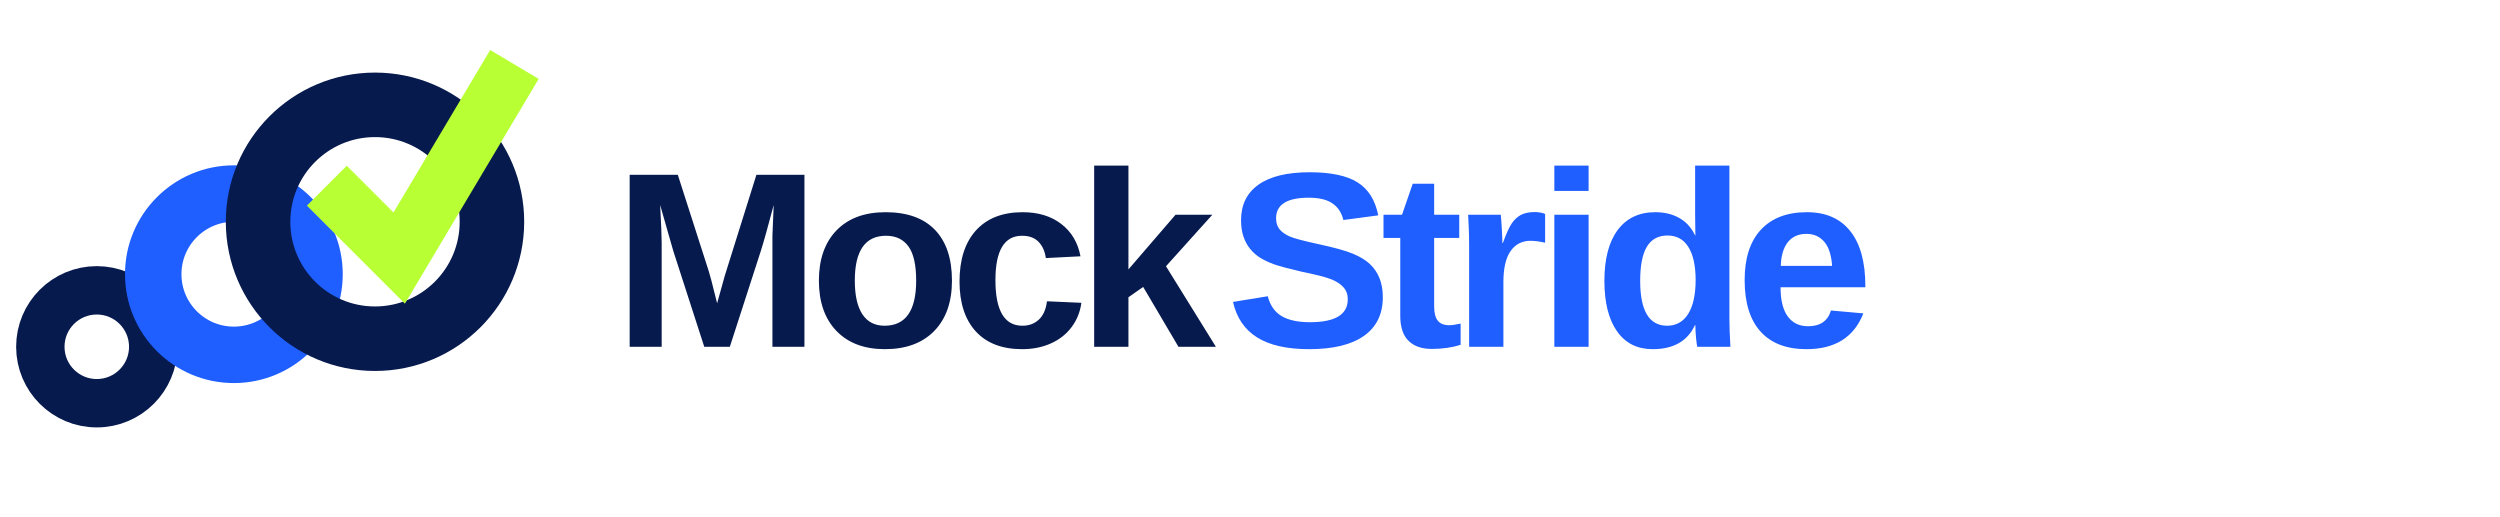
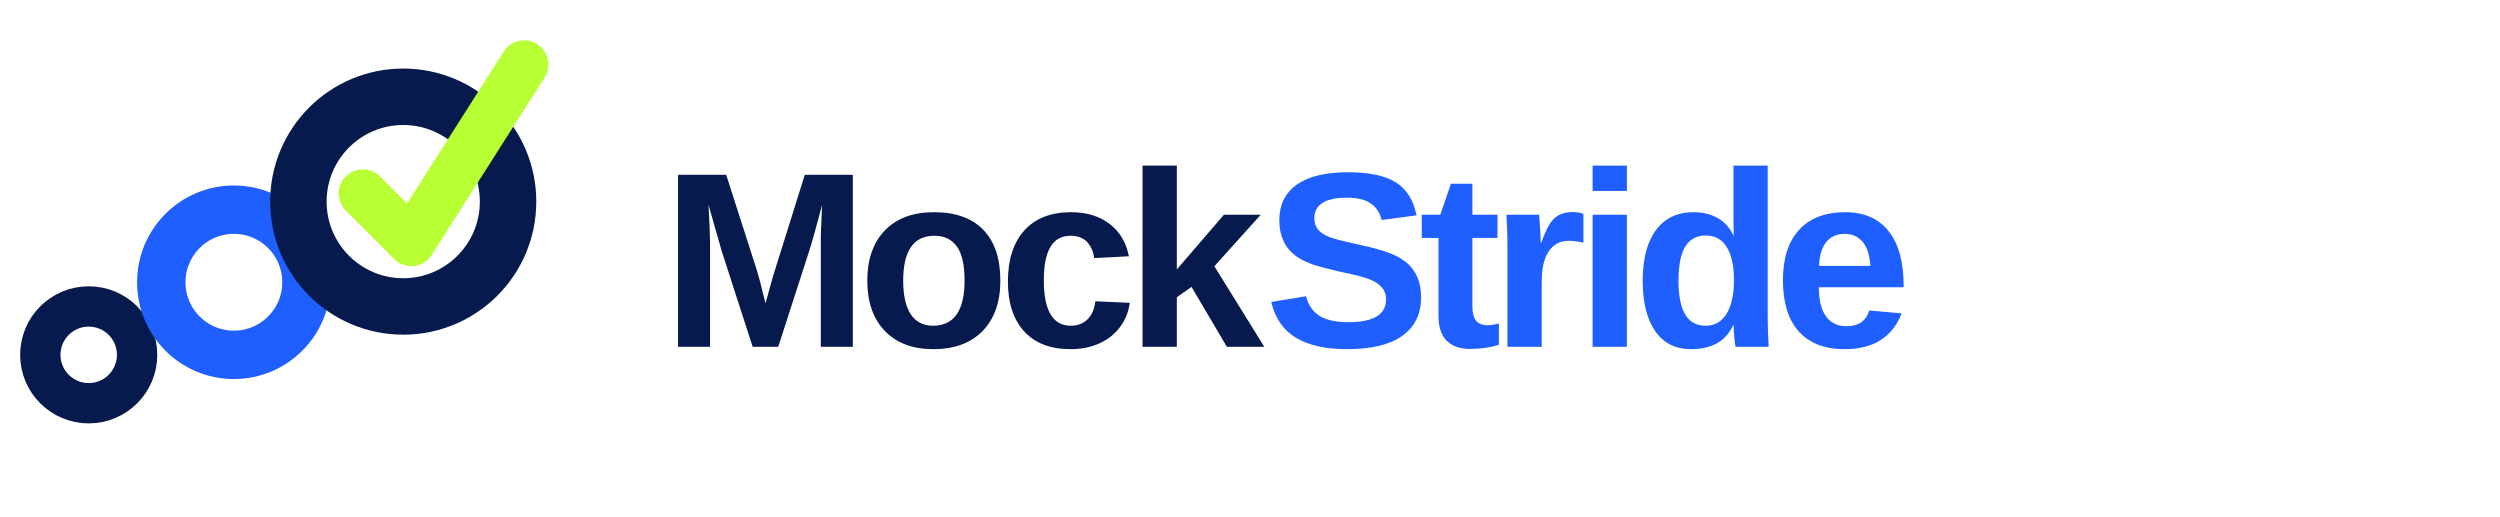
<svg xmlns="http://www.w3.org/2000/svg" width="310" height="64" viewBox="0 0 310 64" fill="none">
-   <circle cx="12" cy="43" r="7" stroke="#071A4D" stroke-width="6" />
-   <circle cx="29" cy="34" r="10" stroke="#1F5EFF" stroke-width="7" />
-   <path d="M46.5 42C54.508 42 61 35.508 61 27.5C61 19.492 54.508 13 46.5 13C38.492 13 32 19.492 32 27.5C32 35.508 38.492 42 46.5 42Z" stroke="#071A4D" stroke-width="8" />
-   <path d="M43 25.5L49.5 32L62 11" stroke="#B8FF34" stroke-width="7" stroke-linecap="square" stroke-linejoin="miter" />
-   <text x="76" y="43" fill="#071A4D" font-family="Arial, sans-serif" font-size="31" font-weight="800" letter-spacing="-1.5">Mock</text>
-   <text x="152" y="43" fill="#1F5EFF" font-family="Arial, sans-serif" font-size="31" font-weight="800" letter-spacing="-1.5">Stride</text>
+   <circle cx="11" cy="44" r="6" stroke="#071A4D" stroke-width="5" />
+   <circle cx="29" cy="35" r="9" stroke="#1F5EFF" stroke-width="6" />
+   <circle cx="50" cy="25" r="13" stroke="#071A4D" stroke-width="7" />
+   <path d="M45 24L51 30L65 8" stroke="#B8FF34" stroke-width="6" stroke-linecap="round" stroke-linejoin="round" />
+   <text x="82" y="43" fill="#071A4D" font-family="Arial, sans-serif" font-size="31" font-weight="800" letter-spacing="-1.5">Mock<tspan fill="#1F5EFF">Stride</tspan>
+   </text>
</svg>
